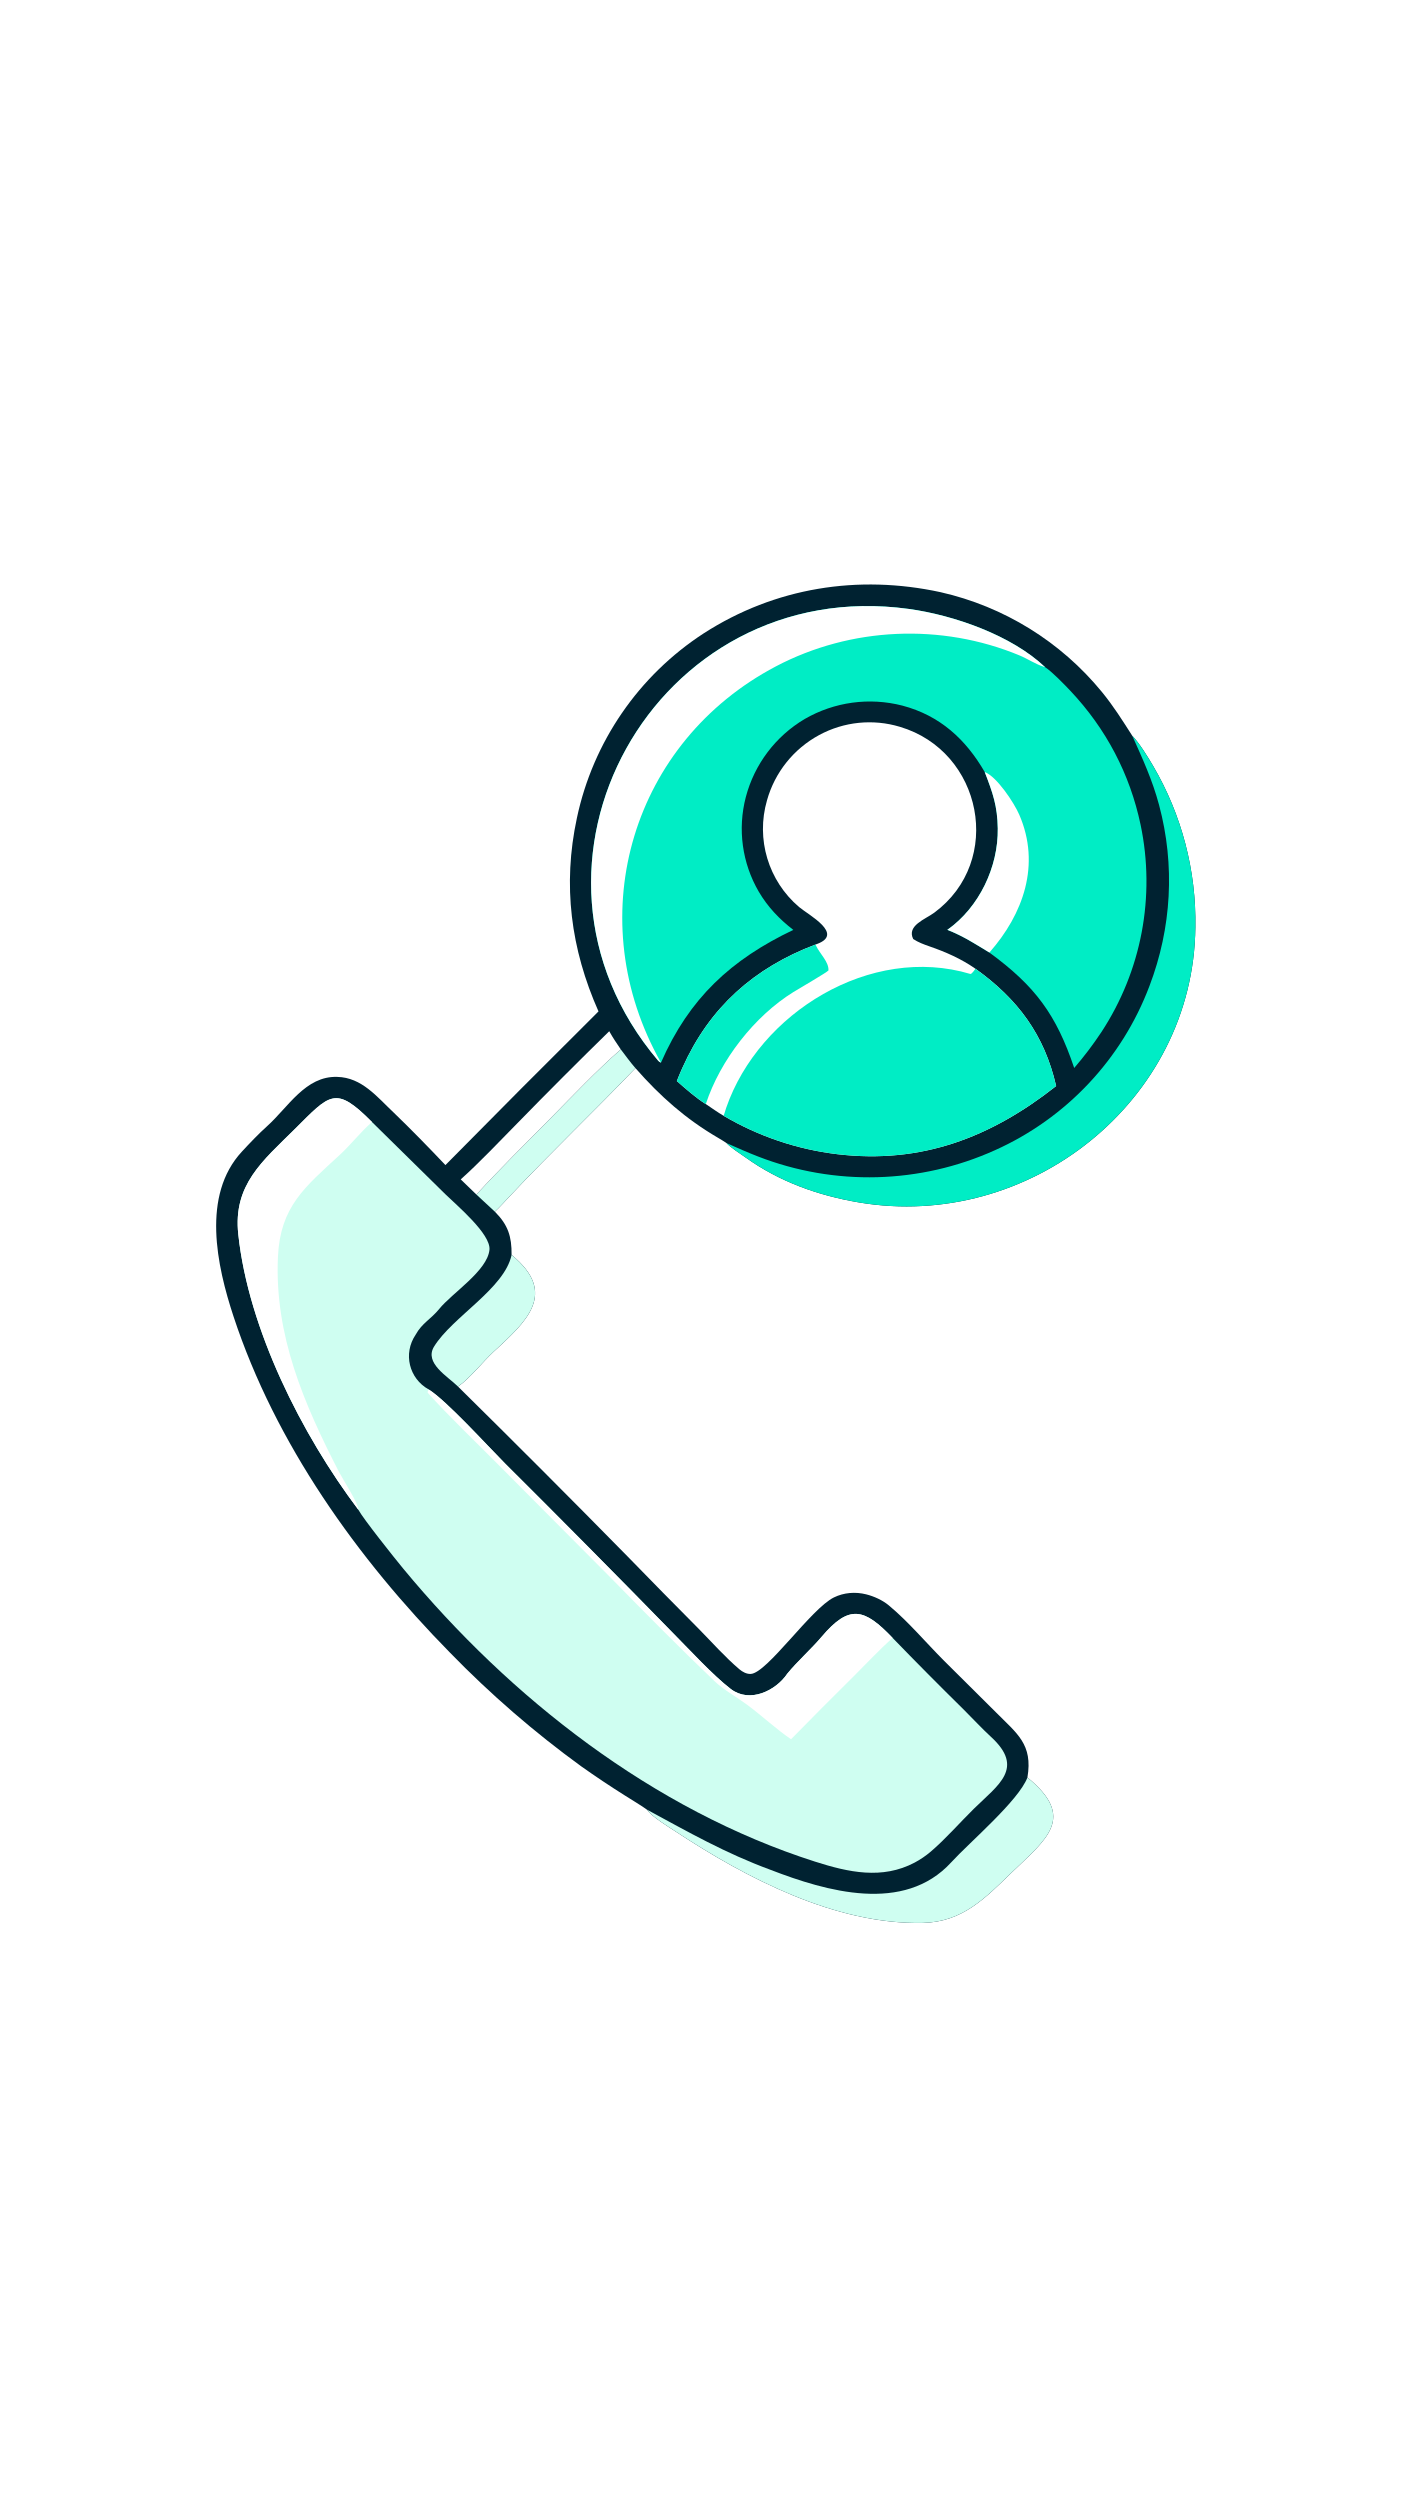
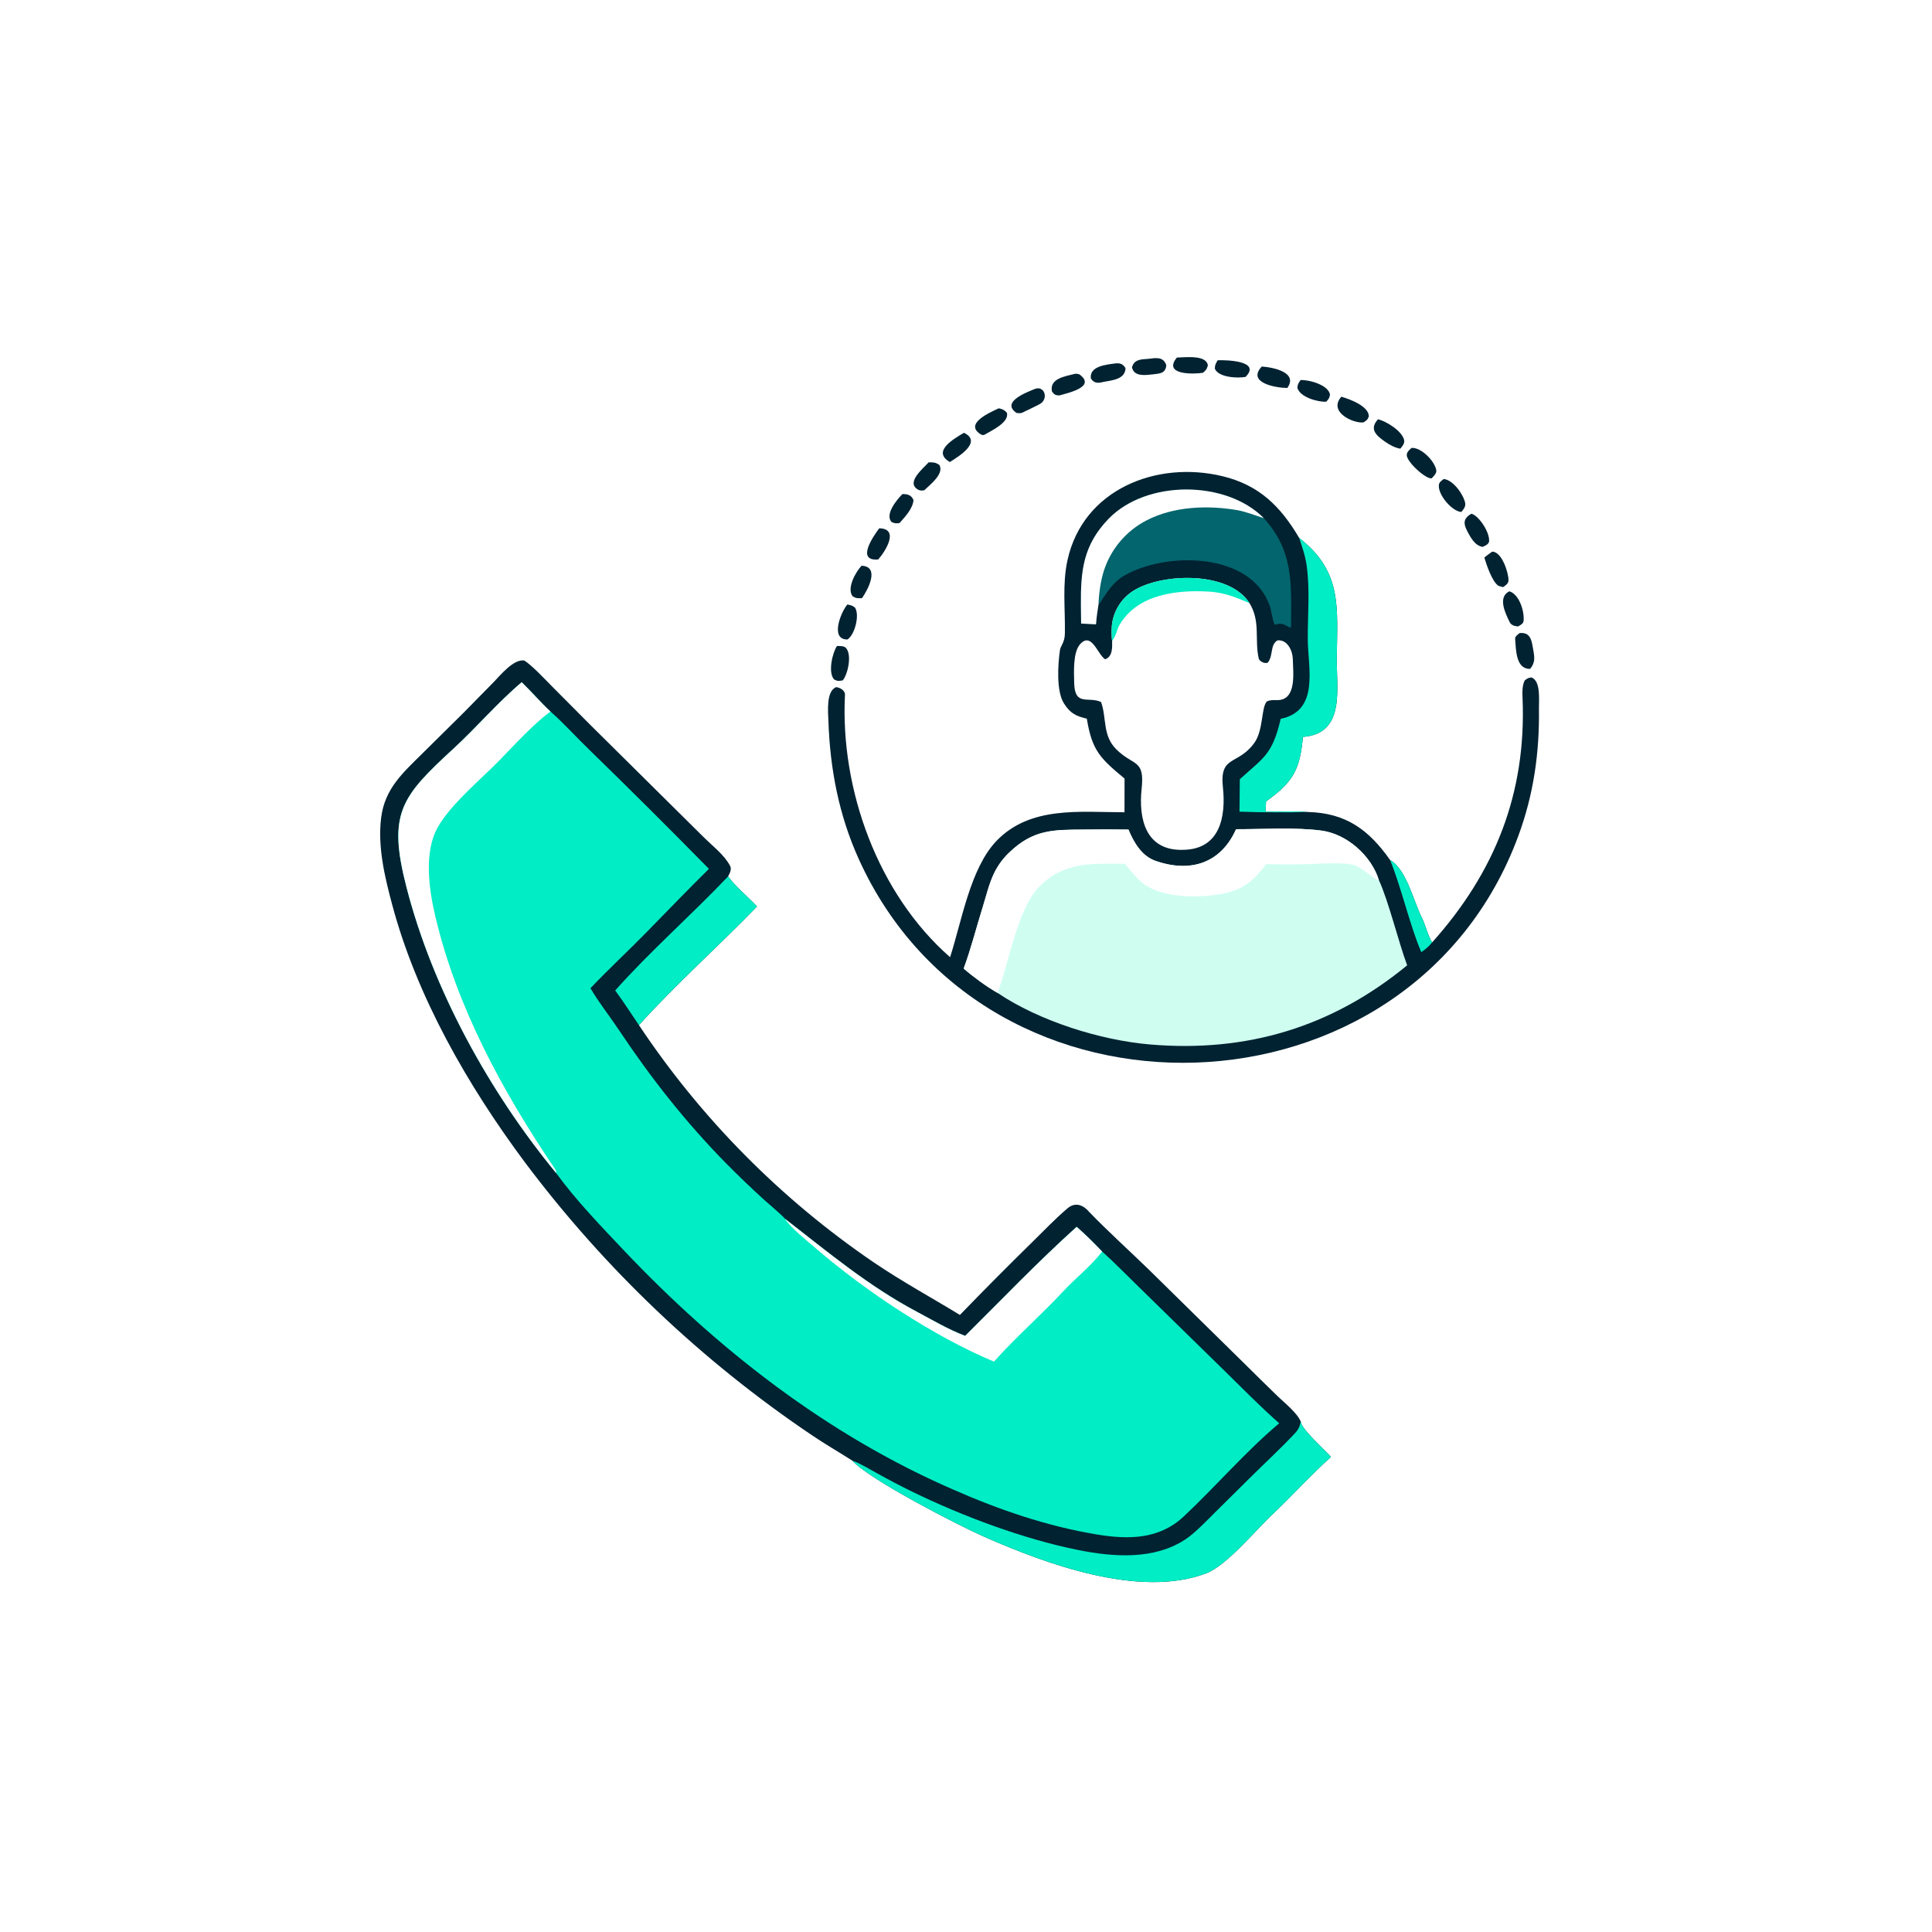
- <svg xmlns="http://www.w3.org/2000/svg" height="1820" preserveAspectRatio="none" style="display: block;" version="1.1" viewBox="0 0 1152 2048" width="1024">
-   <path d="M 0 0 L 1152 0 L 1152 2048 L 0 2048 L 0 0 z" fill="rgb(255,255,255)" transform="translate(0,0)" />
-   <path d="M 490.168 828.549 C 467.465 777.359 460.648 725.171 472.488 670.066 C 485.684 607.846 523.073 553.424 576.419 518.787 C 634.665 481.292 702.824 470.455 770.322 485.111 C 822.205 496.874 868.682 525.609 902.392 566.766 C 912.043 578.555 919.145 589.991 927.35 602.774 C 933.041 608.597 940.183 620.285 944.342 627.359 C 967.84 667.439 979.836 713.219 979.014 759.672 C 977.541 902.248 842.756 1008.58 703.588 985.056 C 670.148 979.404 638.398 968.083 610.86 948.347 C 606.338 945.107 598.605 940.305 595.024 936.436 C 593.136 935.088 590.203 933.333 588.164 932.144 C 561.626 916.672 540.711 898.107 520.415 874.997 C 487.206 909.895 451.684 943.501 418.655 978.7 C 414.273 983.369 409.948 988.217 405.297 992.609 C 416.06 1003.42 419.137 1012.83 418.983 1028.01 C 457.582 1059.7 430.596 1083.03 404.019 1107.59 C 395.341 1115.61 384.592 1129.44 375.088 1135.85 C 421.689 1181.81 467.924 1228.14 513.788 1274.84 C 533.144 1294.76 552.611 1314.56 572.187 1334.26 C 583.053 1345.29 593.759 1357.44 605.547 1367.46 C 608.085 1369.61 611.381 1371.42 614.8 1371.29 C 628.148 1370.79 664.278 1317.75 682.975 1308.61 C 691.189 1304.6 700.535 1303.87 709.376 1306.08 C 715.802 1307.68 722.771 1310.85 727.881 1315.09 C 744.032 1328.49 758.443 1345.77 773.336 1360.65 L 815.586 1402.64 C 832.907 1420.18 846.084 1428.81 841.461 1456.12 C 881.841 1489.13 857.04 1506.51 828.502 1534.04 C 807.037 1554.75 788.346 1574.56 755.824 1575.24 C 684.598 1576.83 611.682 1538.79 553.496 1500.48 C 546.594 1495.93 534.363 1488.63 529.688 1482.37 C 527.453 1480.51 514.772 1472.79 511.708 1470.83 C 499.588 1463.2 487.681 1455.24 475.999 1446.96 C 437.621 1419.07 401.699 1387.95 368.627 1353.93 C 292.323 1276.29 225.564 1182.59 191.263 1078.46 C 177.505 1036.7 164.966 979.267 198.085 943.428 C 204.185 936.826 211.975 928.634 218.726 922.592 C 235.922 907.199 250.185 881.319 276.168 882.195 C 296.319 882.627 308.805 898.602 322.299 911.299 C 336.809 925.288 350.956 939.824 364.807 954.435 C 406.38 912.261 448.168 870.298 490.168 828.549 z" fill="rgb(0,34,49)" transform="translate(0,0)" />
-   <path d="M 927.35 602.774 C 933.041 608.597 940.183 620.285 944.342 627.359 C 967.84 667.439 979.836 713.219 979.014 759.672 C 977.541 902.248 842.756 1008.58 703.588 985.056 C 670.148 979.404 638.398 968.083 610.86 948.347 C 606.338 945.107 598.605 940.305 595.024 936.436 C 603.586 940.195 612.145 944.058 620.87 947.41 C 683.607 971.8 753.516 969.943 814.87 942.256 C 873.303 916.057 918.858 867.615 941.422 807.686 C 959.523 760.165 962.489 708.808 949.285 659.491 C 943.768 638.883 935.959 622.048 927.35 602.774 z" fill="rgb(0,237,197)" transform="translate(0,0)" />
-   <path d="M 841.461 1456.12 C 881.841 1489.13 857.04 1506.51 828.502 1534.04 C 807.037 1554.75 788.346 1574.56 755.824 1575.24 C 684.598 1576.83 611.682 1538.79 553.496 1500.48 C 546.594 1495.93 534.363 1488.63 529.688 1482.37 C 563.581 1500.71 594.183 1518.22 631.117 1531.78 C 676.863 1549.45 740.354 1567.93 779.041 1525.63 C 794.14 1509.13 834.244 1475.12 841.461 1456.12 z" fill="rgb(207,254,241)" transform="translate(0,0)" />
-   <path d="M 418.983 1028.01 C 457.582 1059.7 430.596 1083.03 404.019 1107.59 C 395.341 1115.61 384.592 1129.44 375.088 1135.85 C 366.501 1127.38 347.241 1116.57 355.5 1103.11 C 370.376 1078.85 413.241 1055.61 418.983 1028.01 z" fill="rgb(207,254,241)" transform="translate(0,0)" />
-   <path d="M 508.431 859.672 C 512.124 864.51 516.453 870.509 520.415 874.997 C 487.206 909.895 451.684 943.501 418.655 978.7 C 414.273 983.369 409.948 988.217 405.297 992.609 L 390.169 978.575 C 409.63 957.358 430.716 936.556 450.982 916.008 C 469.286 897.45 488.947 876.685 508.431 859.672 z" fill="rgb(207,254,241)" transform="translate(0,0)" />
-   <path d="M 377.332 966.14 C 392.033 953.086 409.842 934.249 423.899 919.965 C 448.627 894.612 473.651 869.549 498.965 844.781 C 501.955 850.185 504.982 854.577 508.431 859.672 C 488.947 876.685 469.286 897.45 450.982 916.008 C 430.716 936.556 409.63 957.358 390.169 978.575 L 377.332 966.14 z" fill="rgb(255,255,255)" transform="translate(0,0)" />
-   <path d="M 293.55 1236.88 C 247.143 1175.32 203.401 1088.68 195.163 1011.19 C 190.705 970.527 215.256 950.964 241.266 925.112 C 270.432 896.122 274.607 888.879 304.684 919.183 L 364.829 978.373 C 373.951 987.317 402.177 1010.95 400.865 1023.86 C 399.11 1041.14 370.268 1059.21 359.675 1072.35 C 352.848 1080.74 345.768 1083.74 340.465 1093.3 C 329.882 1108.93 335.109 1129.25 350.992 1138.18 C 365.456 1147.17 398.948 1184.05 413.326 1198.56 C 459.679 1244.71 505.699 1291.19 551.382 1338.01 C 564.842 1351.56 583.848 1372.34 598.477 1383.6 C 613.94 1395.51 635.405 1385.09 644.796 1371.06 C 653.02 1361 664.618 1350.67 672.93 1340.84 C 695.687 1313.93 707.945 1317.62 730.998 1341.72 C 750.116 1361.47 769.475 1381 789.071 1400.28 C 795.694 1406.88 804.661 1416.47 811.561 1422.78 C 839.551 1448.41 817.639 1462.09 797.667 1481.67 C 786.648 1492.47 774.692 1506.26 762.366 1516.78 C 758.274 1520.27 753.812 1523.32 749.061 1525.85 C 722.459 1539.88 694.996 1533.82 667.504 1525.04 C 535.058 1482.73 417.981 1391.17 330.163 1284.92 C 323.186 1276.48 297.286 1243.95 293.55 1236.88 z" fill="rgb(207,254,241)" transform="translate(0,0)" />
-   <path d="M 293.55 1236.88 C 247.143 1175.32 203.401 1088.68 195.163 1011.19 C 190.705 970.527 215.256 950.964 241.266 925.112 C 270.432 896.122 274.607 888.879 304.684 919.183 C 295.347 927.251 287.346 937.689 278.557 945.812 C 249.829 972.316 229.516 988.231 227.627 1029.67 C 224.703 1093.85 248.93 1149.95 277.549 1205.66 C 280.535 1211.48 294.049 1232.41 293.55 1236.88 z" fill="rgb(255,255,255)" transform="translate(0,0)" />
-   <path d="M 647.859 1424.78 C 636.662 1417.26 623.229 1404.93 612.038 1396.64 C 603.324 1390.19 592.745 1384.42 585.159 1377.18 C 556.685 1349.98 528.459 1321.36 500.95 1293.26 L 407.668 1199.39 C 391.875 1183.42 366.021 1158.62 350.354 1140.98 C 349.942 1140.51 350.687 1139.05 350.992 1138.18 C 365.456 1147.17 398.948 1184.05 413.326 1198.56 C 459.679 1244.71 505.699 1291.19 551.382 1338.01 C 564.842 1351.56 583.848 1372.34 598.477 1383.6 C 613.94 1395.51 635.405 1385.09 644.796 1371.06 C 653.02 1361 664.618 1350.67 672.93 1340.84 C 695.687 1313.93 707.945 1317.62 730.998 1341.72 C 720.522 1351.2 708.971 1363.41 698.837 1373.55 C 681.714 1390.49 664.721 1407.57 647.859 1424.78 z" fill="rgb(255,255,255)" transform="translate(0,0)" />
-   <path d="M 541.341 870.519 C 540.418 870.217 539.638 869.645 539.013 868.907 C 403.58 709.083 536.407 470.262 744.189 498.826 C 781.385 503.94 828.576 520.51 855.951 546.542 C 861.664 550.283 872.008 560.993 876.793 566.079 C 905.855 596.966 925.394 634.042 934.148 675.667 C 946.461 734.305 934.9 795.432 902.023 845.523 C 895.234 855.774 887.802 865.585 879.773 874.896 C 865.113 831.236 847.867 807.818 810.303 780.322 C 798.616 773.209 788.634 766.7 775.854 761.727 C 801.926 743.363 817.656 710.184 817.169 678.67 C 816.884 660.229 813.106 649.547 806.489 632.441 C 790.854 605.516 769.839 586.203 739.068 578.043 C 711.998 571.069 683.272 575.002 659.072 588.995 C 635.199 603.132 617.863 626.112 610.823 652.949 C 603.976 679.147 607.773 706.99 621.386 730.398 C 628.807 743.026 638.218 752.859 649.716 761.778 C 598.732 786.114 564.456 817.648 541.341 870.519 z" fill="rgb(0,237,197)" transform="translate(0,0)" />
-   <path d="M 541.341 870.519 C 540.418 870.217 539.638 869.645 539.013 868.907 C 403.58 709.083 536.407 470.262 744.189 498.826 C 781.385 503.94 828.576 520.51 855.951 546.542 L 855.216 546.33 C 848.466 544.314 841.531 539.633 834.9 536.882 C 770.853 510.303 696.785 513.611 635.437 545.902 C 518.119 607.655 476.131 748.116 538.234 864.816 C 539.252 866.727 540.288 868.628 541.341 870.519 z" fill="rgb(255,255,255)" transform="translate(0,0)" />
-   <path d="M 806.489 632.441 C 816.309 636.101 830.514 657.547 834.798 667.444 C 852.497 708.322 838.122 748.777 810.303 780.322 C 798.616 773.209 788.634 766.7 775.854 761.727 C 801.926 743.363 817.656 710.184 817.169 678.67 C 816.884 660.229 813.106 649.547 806.489 632.441 z" fill="rgb(255,255,255)" transform="translate(0,0)" />
-   <path d="M 667.853 773.775 L 668.87 773.414 C 691.808 765.149 662.328 749.65 654.408 743.008 C 629.235 721.565 618.97 687.357 628.179 655.597 C 634.582 632.75 649.975 613.475 670.84 602.177 C 691.099 591.184 714.91 588.74 736.98 595.388 C 804.546 615.42 822.56 705.283 765.12 747.704 C 757.812 753.101 742.444 758.215 747.923 769.261 C 752.046 771.96 756.581 773.655 761.214 775.256 C 774.535 779.858 787.328 785.476 798.92 793.616 C 833.569 818.456 855.357 847.639 864.972 889.668 C 811.677 931.704 754.815 953.718 685.825 945.526 C 652.921 941.592 621.191 930.876 592.641 914.053 C 588.058 911.421 582.527 907.462 578.055 904.451 C 570.098 899.55 561.329 891.731 554.336 885.596 C 555.769 881.926 557.298 878.295 558.924 874.707 C 581.15 825.07 617.596 792.869 667.853 773.775 z" fill="rgb(255,255,255)" transform="translate(0,0)" />
-   <path d="M 592.641 914.053 C 593.427 912.183 594.034 909.601 594.735 907.575 C 621.777 829.477 713.276 773.435 794.679 797.85 C 795.781 798.181 798.223 794.503 798.92 793.616 C 833.569 818.456 855.357 847.639 864.972 889.668 C 811.677 931.704 754.815 953.718 685.825 945.526 C 652.921 941.592 621.191 930.876 592.641 914.053 z" fill="rgb(0,237,197)" transform="translate(0,0)" />
-   <path d="M 554.336 885.596 C 555.769 881.926 557.298 878.295 558.924 874.707 C 581.15 825.07 617.596 792.869 667.853 773.775 L 668.214 774.547 C 671.547 781.523 678.882 787.931 678.511 795.001 C 676.318 797.167 655.144 809.379 649.886 812.632 C 617.9 832.426 589.897 868.389 578.055 904.451 C 570.098 899.55 561.329 891.731 554.336 885.596 z" fill="rgb(0,237,197)" transform="translate(0,0)" />
+ <svg xmlns="http://www.w3.org/2000/svg" height="1024" preserveAspectRatio="none" style="display: block;" version="1.1" viewBox="0 0 2048 2048" width="1024">
+   <path d="M 0 0 L 2048 0 L 2048 2048 L 0 2048 L 0 0 z" fill="rgb(255,255,255)" transform="translate(0,0)" />
+   <path d="M 903.722 1548.49 C 889.557 1539.42 874.508 1530.79 860.656 1521.38 C 743.703 1442.56 640.797 1344.69 556.218 1231.84 C 495.751 1150.58 441.596 1056.36 415.519 958.193 C 407.685 928.933 400.217 897.173 404.045 866.77 C 407.919 835.996 426.922 819.362 447.678 798.783 L 491.324 755.607 L 522.907 723.472 C 530.385 715.848 544.398 698.308 555.808 700.184 C 564.273 705.652 577.282 719.655 584.936 727.378 L 626.151 768.814 L 744.887 886.423 C 754.599 896.224 767.62 905.823 773.992 917.99 C 775.867 921.571 773.433 925.946 771.78 929.068 C 779.384 939.636 793.27 951.046 802.462 960.907 C 761.926 1002.86 716.164 1043.41 677.319 1086.7 C 743.285 1185.73 827.753 1271.09 926.084 1338.09 C 957.527 1359.35 985.915 1374.57 1017.52 1393.9 C 1042.93 1367.66 1068.67 1341.75 1094.75 1316.18 C 1106.64 1304.43 1118.95 1291.68 1131.53 1280.93 C 1140.07 1273.64 1148.73 1277.53 1154.86 1285.02 C 1175.01 1305.78 1196.57 1325.23 1217.32 1345.36 L 1321.25 1447.54 C 1332.26 1458.49 1343.34 1469.37 1354.49 1480.18 C 1361.65 1487.05 1375.23 1497.94 1378.8 1506.86 C 1379.25 1514.64 1403.43 1536.02 1410.88 1544.4 C 1390.03 1563.1 1370.42 1584.74 1350.48 1603.76 C 1332.38 1620.32 1300.66 1659.53 1278.49 1667.86 C 1207.93 1694.37 1109.62 1658.18 1043.45 1629.09 C 1015.78 1616.92 921.085 1568.14 903.722 1548.49 z" fill="rgb(0,34,49)" transform="translate(0,0)" />
+   <path d="M 1378.8 1506.86 C 1379.25 1514.64 1403.43 1536.02 1410.88 1544.4 C 1390.03 1563.1 1370.42 1584.74 1350.48 1603.76 C 1332.38 1620.32 1300.66 1659.53 1278.49 1667.86 C 1207.93 1694.37 1109.62 1658.18 1043.45 1629.09 C 1015.78 1616.92 921.085 1568.14 903.722 1548.49 C 910.793 1550.64 923.29 1558.21 930.262 1562.05 C 942.199 1568.68 954.298 1575.02 966.547 1581.05 C 1019.94 1607.04 1083.89 1631.11 1142.26 1642.94 C 1179.89 1650.56 1223.67 1653.95 1257.17 1631.4 C 1267.01 1624.78 1279.41 1611.74 1288.15 1603.07 L 1327.51 1564.07 C 1342.49 1549.31 1358.55 1534.51 1372.82 1519.16 C 1376.38 1515.32 1377.88 1511.93 1378.8 1506.86 z" fill="rgb(0,237,197)" transform="translate(0,0)" />
+   <path d="M 771.78 929.068 C 779.384 939.636 793.27 951.046 802.462 960.907 C 761.926 1002.86 716.164 1043.41 677.319 1086.7 C 668.819 1074.35 661.097 1062.06 652.138 1049.92 C 688.737 1008.75 733.583 969.337 771.78 929.068 z" fill="rgb(0,237,197)" transform="translate(0,0)" />
+   <path d="M 553.035 723.173 C 563.473 733.29 572.831 744.31 583.504 754.232 C 597.587 766.556 610.707 781.312 624.346 794.446 C 667.211 836.151 709.595 878.348 751.487 921.03 C 729.059 943.19 706.868 966.222 684.789 988.79 C 665.729 1008.27 644.491 1027.95 625.921 1047.55 C 634.636 1062.59 646.677 1077.7 656.384 1092.28 C 689.825 1142.53 726.774 1189.45 769.126 1232.61 C 782.336 1246 795.904 1259.02 809.816 1271.68 C 815.547 1276.89 827.658 1286.84 832.314 1292.11 C 877.901 1327.48 920.431 1363.18 971.727 1390.43 C 988.886 1399.55 1004.81 1409.09 1023.07 1416.08 C 1062.2 1377.31 1100.25 1337.45 1141.3 1300.49 C 1150.14 1308.01 1160.11 1318.24 1168.33 1326.68 C 1180.31 1337.29 1193.95 1351.38 1205.76 1362.8 L 1298.36 1453.42 C 1318 1472.68 1335.16 1490.3 1356.01 1508.74 C 1320.33 1538.78 1288.84 1575.63 1254.77 1607.56 C 1228.7 1631.98 1196.23 1632.12 1162.88 1626.63 C 1109.96 1617.92 1058.95 1600.39 1010 1578.82 C 876.928 1520.96 760.976 1430.58 661.583 1325.74 C 637.7 1300.52 609.972 1271.71 589.687 1243.68 C 518.702 1157.42 458.725 1048.68 430.852 940.312 C 410.742 862.124 425.184 844.662 481.048 793.276 C 504.879 771.355 527.48 744.787 553.035 723.173 z" fill="rgb(0,237,197)" transform="translate(0,0)" />
+   <path d="M 553.035 723.173 C 563.473 733.29 572.831 744.31 583.504 754.232 C 564.991 767.95 546.289 788.699 529.869 805.529 C 509.439 826.47 478.515 851.772 464.223 876.591 C 449.042 902.952 454.744 943.043 461.356 970.882 C 483.879 1067.41 533.235 1157.89 588.451 1239.36 C 589.451 1240.84 589.571 1242.01 589.687 1243.68 C 518.702 1157.42 458.725 1048.68 430.852 940.312 C 410.742 862.124 425.184 844.662 481.048 793.276 C 504.879 771.355 527.48 744.787 553.035 723.173 z" fill="rgb(255,255,255)" transform="translate(0,0)" />
+   <path d="M 832.314 1292.11 C 877.901 1327.48 920.431 1363.18 971.727 1390.43 C 988.886 1399.55 1004.81 1409.09 1023.07 1416.08 C 1062.2 1377.31 1100.25 1337.45 1141.3 1300.49 C 1150.14 1308.01 1160.11 1318.24 1168.33 1326.68 C 1155.6 1343.1 1140.88 1354.03 1127.22 1368.7 C 1103.67 1394.01 1076.44 1417.79 1053.65 1443.39 C 989.797 1416.64 917.753 1368.81 865.641 1323.99 C 857.059 1316.61 837.469 1301.07 832.314 1292.11 z" fill="rgb(255,255,255)" transform="translate(0,0)" />
+   <path d="M 1152.07 761.82 C 1140.94 759.163 1134.73 756.517 1127.85 745.666 C 1119.52 732.526 1121.45 704.31 1123.57 689.22 C 1124.21 684.596 1128.68 681.155 1128.82 671.57 C 1129.3 645.505 1125.94 619.489 1131.59 593.754 C 1148.11 518.643 1226.12 487.886 1296.06 504.832 C 1334.63 514.177 1357.41 536.642 1377.18 570.226 C 1423.35 606.104 1417.55 644.439 1417.05 697.811 C 1416.75 730.308 1426.01 776.945 1382.42 781.026 L 1381.15 781.139 C 1377.98 815.901 1370.87 828.882 1342.06 849.562 L 1341.51 860.421 C 1353.85 860.338 1374.6 859.657 1386.23 860.745 C 1426.68 861.704 1450.88 879.48 1473.57 911.65 C 1491.09 921.648 1498.39 955.681 1507.35 973.058 C 1510.46 979.091 1514.51 994.3 1518.18 998.928 C 1584.48 924.931 1618.06 841.179 1613.99 740.547 C 1613.73 734.209 1613.39 726.964 1616.3 721.224 C 1619.53 718.944 1619.53 718.621 1623.56 718.108 C 1633.47 722.234 1631.21 741.731 1631.34 751.116 C 1632 798.017 1625.7 842.122 1609.47 886.153 C 1495.7 1194.78 1045.18 1210.18 910.049 910.03 C 889.284 863.91 879.919 815.239 878.179 764.881 C 877.829 754.757 875.507 732.692 886.346 728.412 C 890.409 728.749 895.941 731.951 895.705 736.562 C 890.578 836.721 930.517 947.603 1007.13 1014.67 C 1019.47 976.539 1028.56 920.283 1056.35 891.367 C 1092.13 854.147 1144.56 860.992 1192.01 861.04 L 1192.07 825.295 C 1166.35 803.907 1157.62 795.797 1152.07 761.82 z" fill="rgb(0,34,49)" transform="translate(0,0)" />
+   <path d="M 1377.18 570.226 C 1423.35 606.104 1417.55 644.439 1417.05 697.811 C 1416.75 730.308 1426.01 776.945 1382.42 781.026 L 1381.15 781.139 C 1377.98 815.901 1370.87 828.882 1342.06 849.562 L 1341.51 860.421 C 1353.85 860.338 1374.6 859.657 1386.23 860.745 C 1364.72 861.431 1334.98 861.201 1313.91 860.39 C 1313.95 848.916 1314.06 837.442 1314.25 825.969 C 1340.27 802.507 1348.75 799.569 1357.62 761.958 C 1399.12 753.43 1386.44 707.677 1386.29 677.672 C 1386.15 651.554 1388.74 625.469 1385.07 599.333 C 1383.61 588.957 1380.43 580.109 1377.18 570.226 z" fill="rgb(0,237,197)" transform="translate(0,0)" />
+   <path d="M 1473.57 911.65 C 1491.09 921.648 1498.39 955.681 1507.35 973.058 C 1510.46 979.091 1514.51 994.3 1518.18 998.928 C 1513.52 1004.38 1512.33 1005.21 1506.63 1009.32 C 1494.57 981.3 1485.74 941.622 1473.57 911.65 z" fill="rgb(0,237,197)" transform="translate(0,0)" />
+   <path d="M 1310.27 878.994 C 1339 879.039 1372.85 876.792 1400.74 880.468 C 1427.86 884.042 1453.61 907.082 1461.63 932.832 C 1471.64 954.246 1482.52 998.805 1491.65 1023.29 C 1412.15 1088.66 1321.79 1115.98 1218.9 1107.16 C 1166.26 1102.65 1101.62 1082.31 1057.46 1052.53 C 1045.55 1045.69 1031.74 1035.59 1021.54 1026.72 C 1029.18 1006.01 1035.06 982.807 1041.69 961.643 C 1045.4 949.785 1048.38 936.683 1053.83 925.537 C 1057.73 917.51 1063.01 910.238 1069.44 904.058 C 1095.39 878.951 1116.57 879.646 1149 879.366 C 1164.74 879.163 1180.47 879.166 1196.21 879.377 C 1201.92 893.119 1210.29 907.397 1224.69 912.465 C 1262.58 925.804 1294.47 914.504 1310.27 878.994 z" fill="rgb(207,254,241)" transform="translate(0,0)" />
+   <path d="M 1310.27 878.994 C 1339 879.039 1372.85 876.792 1400.74 880.468 C 1427.86 884.042 1453.61 907.082 1461.63 932.832 C 1454.9 931.948 1443.57 917.854 1431.85 916.218 C 1416.58 914.086 1401.05 915.572 1385.7 916.046 C 1371.15 916.463 1356.59 916.432 1342.04 915.954 C 1328.21 935.164 1315.59 944.531 1291.37 948.226 C 1267.79 951.822 1233.27 951.743 1212.81 937.3 C 1206.17 932.615 1197.55 921.932 1192.48 915.681 C 1158.57 915.546 1128.62 912.746 1101.83 939.726 C 1078.48 963.241 1069.75 1020.03 1057.46 1052.53 C 1045.55 1045.69 1031.74 1035.59 1021.54 1026.72 C 1029.18 1006.01 1035.06 982.807 1041.69 961.643 C 1045.4 949.785 1048.38 936.683 1053.83 925.537 C 1057.73 917.51 1063.01 910.238 1069.44 904.058 C 1095.39 878.951 1116.57 879.646 1149 879.366 C 1164.74 879.163 1180.47 879.166 1196.21 879.377 C 1201.92 893.119 1210.29 907.397 1224.69 912.465 C 1262.58 925.804 1294.47 914.504 1310.27 878.994 z" fill="rgb(255,255,255)" transform="translate(0,0)" />
+   <path d="M 1178.9 679.304 C 1177.97 673.894 1178.17 664.225 1179.2 658.928 C 1181.75 645.47 1189.75 633.666 1201.31 626.315 C 1231.41 607.268 1303.07 605.033 1324.58 639.451 C 1336.37 658.779 1329.8 677.448 1334.25 697.887 C 1334.88 700.743 1340.05 703.895 1343.88 702.453 C 1350.02 694.722 1346.06 683.675 1354.16 678.83 C 1364.9 677.709 1370.27 690.189 1370.43 698.601 C 1370.71 712.856 1375.01 742.816 1353.29 742.159 C 1349.73 742.051 1345.95 742.008 1342.8 743.647 C 1336.87 750.337 1339.35 774.027 1329.63 787.506 C 1312.14 811.767 1292.62 799.912 1296.33 834.548 C 1299.64 865.571 1293.42 900.171 1254.46 900.865 C 1214.35 902.194 1206.77 867.984 1210.18 836.14 C 1213.58 804.43 1201.84 812.611 1183.35 794.345 C 1168.4 779.58 1173.32 760.946 1167.14 744.132 C 1153.66 737.966 1139.18 749.152 1138.68 723.79 C 1138.47 713.368 1137.14 691.587 1144.95 682.873 C 1157.18 669.238 1163.58 694.052 1171.52 698.868 C 1179.41 696.046 1179.07 686.517 1178.9 679.304 z" fill="rgb(255,255,255)" transform="translate(0,0)" />
+   <path d="M 1178.9 679.304 C 1177.97 673.894 1178.17 664.225 1179.2 658.928 C 1181.75 645.47 1189.75 633.666 1201.31 626.315 C 1231.41 607.268 1303.07 605.033 1324.58 639.451 C 1310.76 633.222 1297.29 628.099 1282.26 627.173 C 1248.04 625.065 1206.23 629.633 1186.96 662.057 C 1183.73 667.485 1183.4 673.697 1178.9 679.304 z" fill="rgb(0,237,197)" transform="translate(0,0)" />
+   <path d="M 1146.03 660.992 L 1145.81 641.752 C 1145.5 604.944 1148.24 577.674 1175.28 549.839 C 1215.43 508.508 1299.74 508.833 1339.74 549.303 C 1370.81 583.768 1368.9 616.774 1368.61 661.951 C 1368.6 662.942 1368.37 664.63 1368.25 665.634 C 1360.21 661.708 1359.4 659.92 1351.39 662.301 C 1348.9 658.301 1347.91 647.84 1346.05 642.447 C 1326.12 584.662 1235.3 584.573 1191.15 610.54 C 1182.03 615.9 1175.38 624.766 1169.69 633.393 C 1167.98 635.96 1166.63 638.736 1164.45 640.817 C 1163.19 648.433 1162.42 654.147 1161.79 661.824 L 1146.03 660.992 z" fill="rgb(3,101,109)" transform="translate(0,0)" />
+   <path d="M 1146.03 660.992 L 1145.81 641.752 C 1145.5 604.944 1148.24 577.674 1175.28 549.839 C 1215.43 508.508 1299.74 508.833 1339.74 549.303 C 1330.96 546.436 1319.7 542.084 1310.8 540.623 C 1279.4 535.467 1244.38 536.807 1215.8 551.414 C 1194.04 562.483 1177.61 581.788 1170.15 605.034 C 1166.64 615.912 1164.88 629.361 1164.45 640.817 C 1163.19 648.433 1162.42 654.147 1161.79 661.824 L 1146.03 660.992 z" fill="rgb(255,255,255)" transform="translate(0,0)" />
+   <path d="M 1610.8 671.106 C 1623.18 669.792 1623.76 680.002 1625.61 690.643 C 1626.9 698.075 1626.97 702.905 1622.03 709.006 C 1606.86 709.477 1607.04 688.841 1606.11 677.497 C 1605.87 674.579 1608.77 672.799 1610.8 671.106 z" fill="rgb(0,34,49)" transform="translate(0,0)" />
+   <path d="M 1581.76 584.789 C 1591.93 584.592 1599.2 607.036 1599.07 615.192 C 1599.01 618.688 1595.81 620.721 1593.31 622.383 C 1592.34 622.149 1588.63 621.191 1588.07 620.767 C 1581.34 615.763 1575.78 598.616 1573.48 591.117 C 1575.97 588.801 1578.98 586.804 1581.76 584.789 z" fill="rgb(0,34,49)" transform="translate(0,0)" />
+   <path d="M 1496.37 474.789 C 1506.66 474.203 1520.62 488.576 1522.49 498.194 C 1523.17 501.689 1519.68 504.878 1517.52 507.119 C 1511.14 507.131 1499.27 495.774 1495.52 490.872 C 1490.02 483.688 1489.36 480.394 1496.37 474.789 z" fill="rgb(0,34,49)" transform="translate(0,0)" />
+   <path d="M 1421.87 420.537 C 1430.77 423.04 1451.19 430.649 1451 441.425 C 1449.7 445.131 1448.67 445.462 1445.48 447.736 C 1435.19 449.249 1407.47 436.934 1421.87 420.537 z" fill="rgb(0,34,49)" transform="translate(0,0)" />
+   <path d="M 1098.01 411.9 C 1099.01 411.803 1100.01 411.705 1101 411.607 C 1109.02 412.797 1109.84 424.11 1102.39 428.198 C 1096.93 431.196 1089.2 434.757 1082.98 437.757 C 1080.63 438.131 1080.01 437.963 1077.62 437.766 C 1059.94 425.742 1090.29 415.152 1098.01 411.9 z" fill="rgb(0,34,49)" transform="translate(0,0)" />
+   <path d="M 1530.47 507.749 C 1540.46 508.883 1551.09 523.786 1553.1 532.985 C 1553.98 536.989 1551.37 539.927 1549.03 542.726 C 1539.27 542.063 1524.14 524.585 1525.26 514.067 C 1525.58 511.057 1528.15 509.487 1530.47 507.749 z" fill="rgb(0,34,49)" transform="translate(0,0)" />
+   <path d="M 1460.77 444.424 C 1469.83 446.716 1485.85 456.661 1488.37 466.146 C 1489.37 469.875 1486.55 472.987 1484.38 475.625 C 1478.52 474.57 1473.18 471.635 1468.32 468.268 C 1458.64 461.551 1451.2 454.819 1460.77 444.424 z" fill="rgb(0,34,49)" transform="translate(0,0)" />
+   <path d="M 1181.55 385.337 C 1187.17 384.584 1190.18 385.542 1193.11 390.295 C 1192.69 402.177 1178.94 403.063 1169.8 404.819 C 1164.1 406.217 1160.24 406.659 1156.41 401.379 C 1154.38 388.236 1172.56 386.548 1181.55 385.337 z" fill="rgb(0,34,49)" transform="translate(0,0)" />
+   <path d="M 1058.71 432.829 C 1063.14 433.72 1064.31 434.516 1067.38 437.481 C 1069.98 447.912 1051.21 456.324 1043.07 461.11 C 1042.56 461.104 1040.85 461.124 1040.49 460.918 C 1020.1 449.247 1051.04 436.571 1058.71 432.829 z" fill="rgb(0,34,49)" transform="translate(0,0)" />
+   <path d="M 887.204 684.806 C 890.233 684.776 894.686 684.584 896.741 686.843 C 903.382 694.146 898.691 714.905 893.351 721.217 C 888.944 721.962 888.045 722.221 884.164 720.265 C 877.562 712.883 882.255 692.264 887.204 684.806 z" fill="rgb(0,34,49)" transform="translate(0,0)" />
+   <path d="M 1600.02 626.795 C 1610.63 630.144 1616.16 648.273 1615.05 658.42 C 1614.75 661.154 1611.43 662.807 1609.24 664.062 C 1605.57 663.772 1601.99 662.873 1600.26 659.364 C 1595.58 649.872 1587.35 632.846 1600.02 626.795 z" fill="rgb(0,34,49)" transform="translate(0,0)" />
+   <path d="M 1559.79 544.555 C 1568.16 546.927 1580.09 565.535 1578.37 574.682 C 1576.74 577.669 1574.84 578.164 1571.75 579.701 C 1564.92 578.815 1560.63 572.572 1557.34 566.727 C 1551.66 556.647 1549.47 550.41 1559.79 544.555 z" fill="rgb(0,34,49)" transform="translate(0,0)" />
+   <path d="M 1337.54 388.534 C 1348.91 389.259 1376.54 394.553 1364.6 411.254 C 1353.3 411.269 1321.12 406.029 1337.54 388.534 z" fill="rgb(0,34,49)" transform="translate(0,0)" />
+   <path d="M 1139.77 396.196 C 1141.52 396.106 1142.25 396.399 1144.02 396.726 C 1162.67 410.068 1132.06 416.528 1123.22 419.122 C 1118.71 419.204 1117.6 418.263 1115.11 414.977 C 1112.26 401.015 1129.51 398.917 1139.77 396.196 z" fill="rgb(0,34,49)" transform="translate(0,0)" />
+   <path d="M 898.297 640.768 C 902.305 641.737 903.261 641.691 906.387 644.149 C 911.441 652.029 906.198 672.79 898.346 677.883 C 879.343 678.077 891.658 648.192 898.297 640.768 z" fill="rgb(0,34,49)" transform="translate(0,0)" />
+   <path d="M 1217.13 380.407 C 1225.17 379.417 1233.34 377.727 1236.33 387.263 C 1235.43 396.064 1229.28 395.892 1222.24 396.81 C 1214.72 397.583 1202.06 399.761 1199.94 389.335 C 1202.3 380.801 1209.85 380.929 1217.13 380.407 z" fill="rgb(0,34,49)" transform="translate(0,0)" />
+   <path d="M 1247.51 379.035 C 1256.53 378.793 1279.16 375.93 1280.39 387.479 C 1278.84 391.884 1278.77 392.013 1275.21 395.154 C 1265.41 396.796 1232.35 397.65 1247.51 379.035 z" fill="rgb(0,34,49)" transform="translate(0,0)" />
+   <path d="M 1378.59 402.907 C 1387.48 402.362 1408.31 408.033 1409.87 418.409 C 1409.04 422.408 1408.64 422.599 1405.89 425.829 C 1396.85 426.326 1377.9 420.974 1375.26 411.077 C 1375.65 407.003 1376.29 406.499 1378.59 402.907 z" fill="rgb(0,34,49)" transform="translate(0,0)" />
+   <path d="M 1290.83 381.859 C 1299.67 381.605 1337.35 382.303 1320.37 399.514 C 1312.22 401.14 1291.33 400.235 1287.75 390.691 C 1288.1 386.181 1288.48 385.899 1290.83 381.859 z" fill="rgb(0,34,49)" transform="translate(0,0)" />
+   <path d="M 984.415 490.081 C 989.435 490.035 991.69 490.084 995.771 492.878 C 1001.11 502.18 986.18 513.528 979.769 519.696 C 976.549 520.356 974.239 520.034 971.542 517.932 C 961.618 510.197 978.661 496.519 984.415 490.081 z" fill="rgb(0,34,49)" transform="translate(0,0)" />
+   <path d="M 913.284 599.705 C 933.289 600.514 919.714 625.712 913.696 634.139 C 909.072 634.082 907.79 634.456 903.986 632.221 C 897.021 624.096 907.172 606.018 913.284 599.705 z" fill="rgb(0,34,49)" transform="translate(0,0)" />
+   <path d="M 932.025 560.008 C 953.97 560.475 938.259 584.875 930.914 593.069 C 907.082 595.062 925.785 568.391 932.025 560.008 z" fill="rgb(0,34,49)" transform="translate(0,0)" />
+   <path d="M 1021.84 458.777 C 1041.76 468.408 1015.97 484.062 1006.92 489.762 C 987.282 478.462 1011.43 465.001 1021.84 458.777 z" fill="rgb(0,34,49)" transform="translate(0,0)" />
+   <path d="M 956.585 523.762 C 962.159 523.603 966.215 524.881 968.353 530.12 C 967.578 539.181 959.569 547.612 953.617 554.403 C 949.214 555.039 949.427 554.943 945.151 553.447 C 937.692 545.345 950.478 529.947 956.585 523.762 z" fill="rgb(0,34,49)" transform="translate(0,0)" />
</svg>
